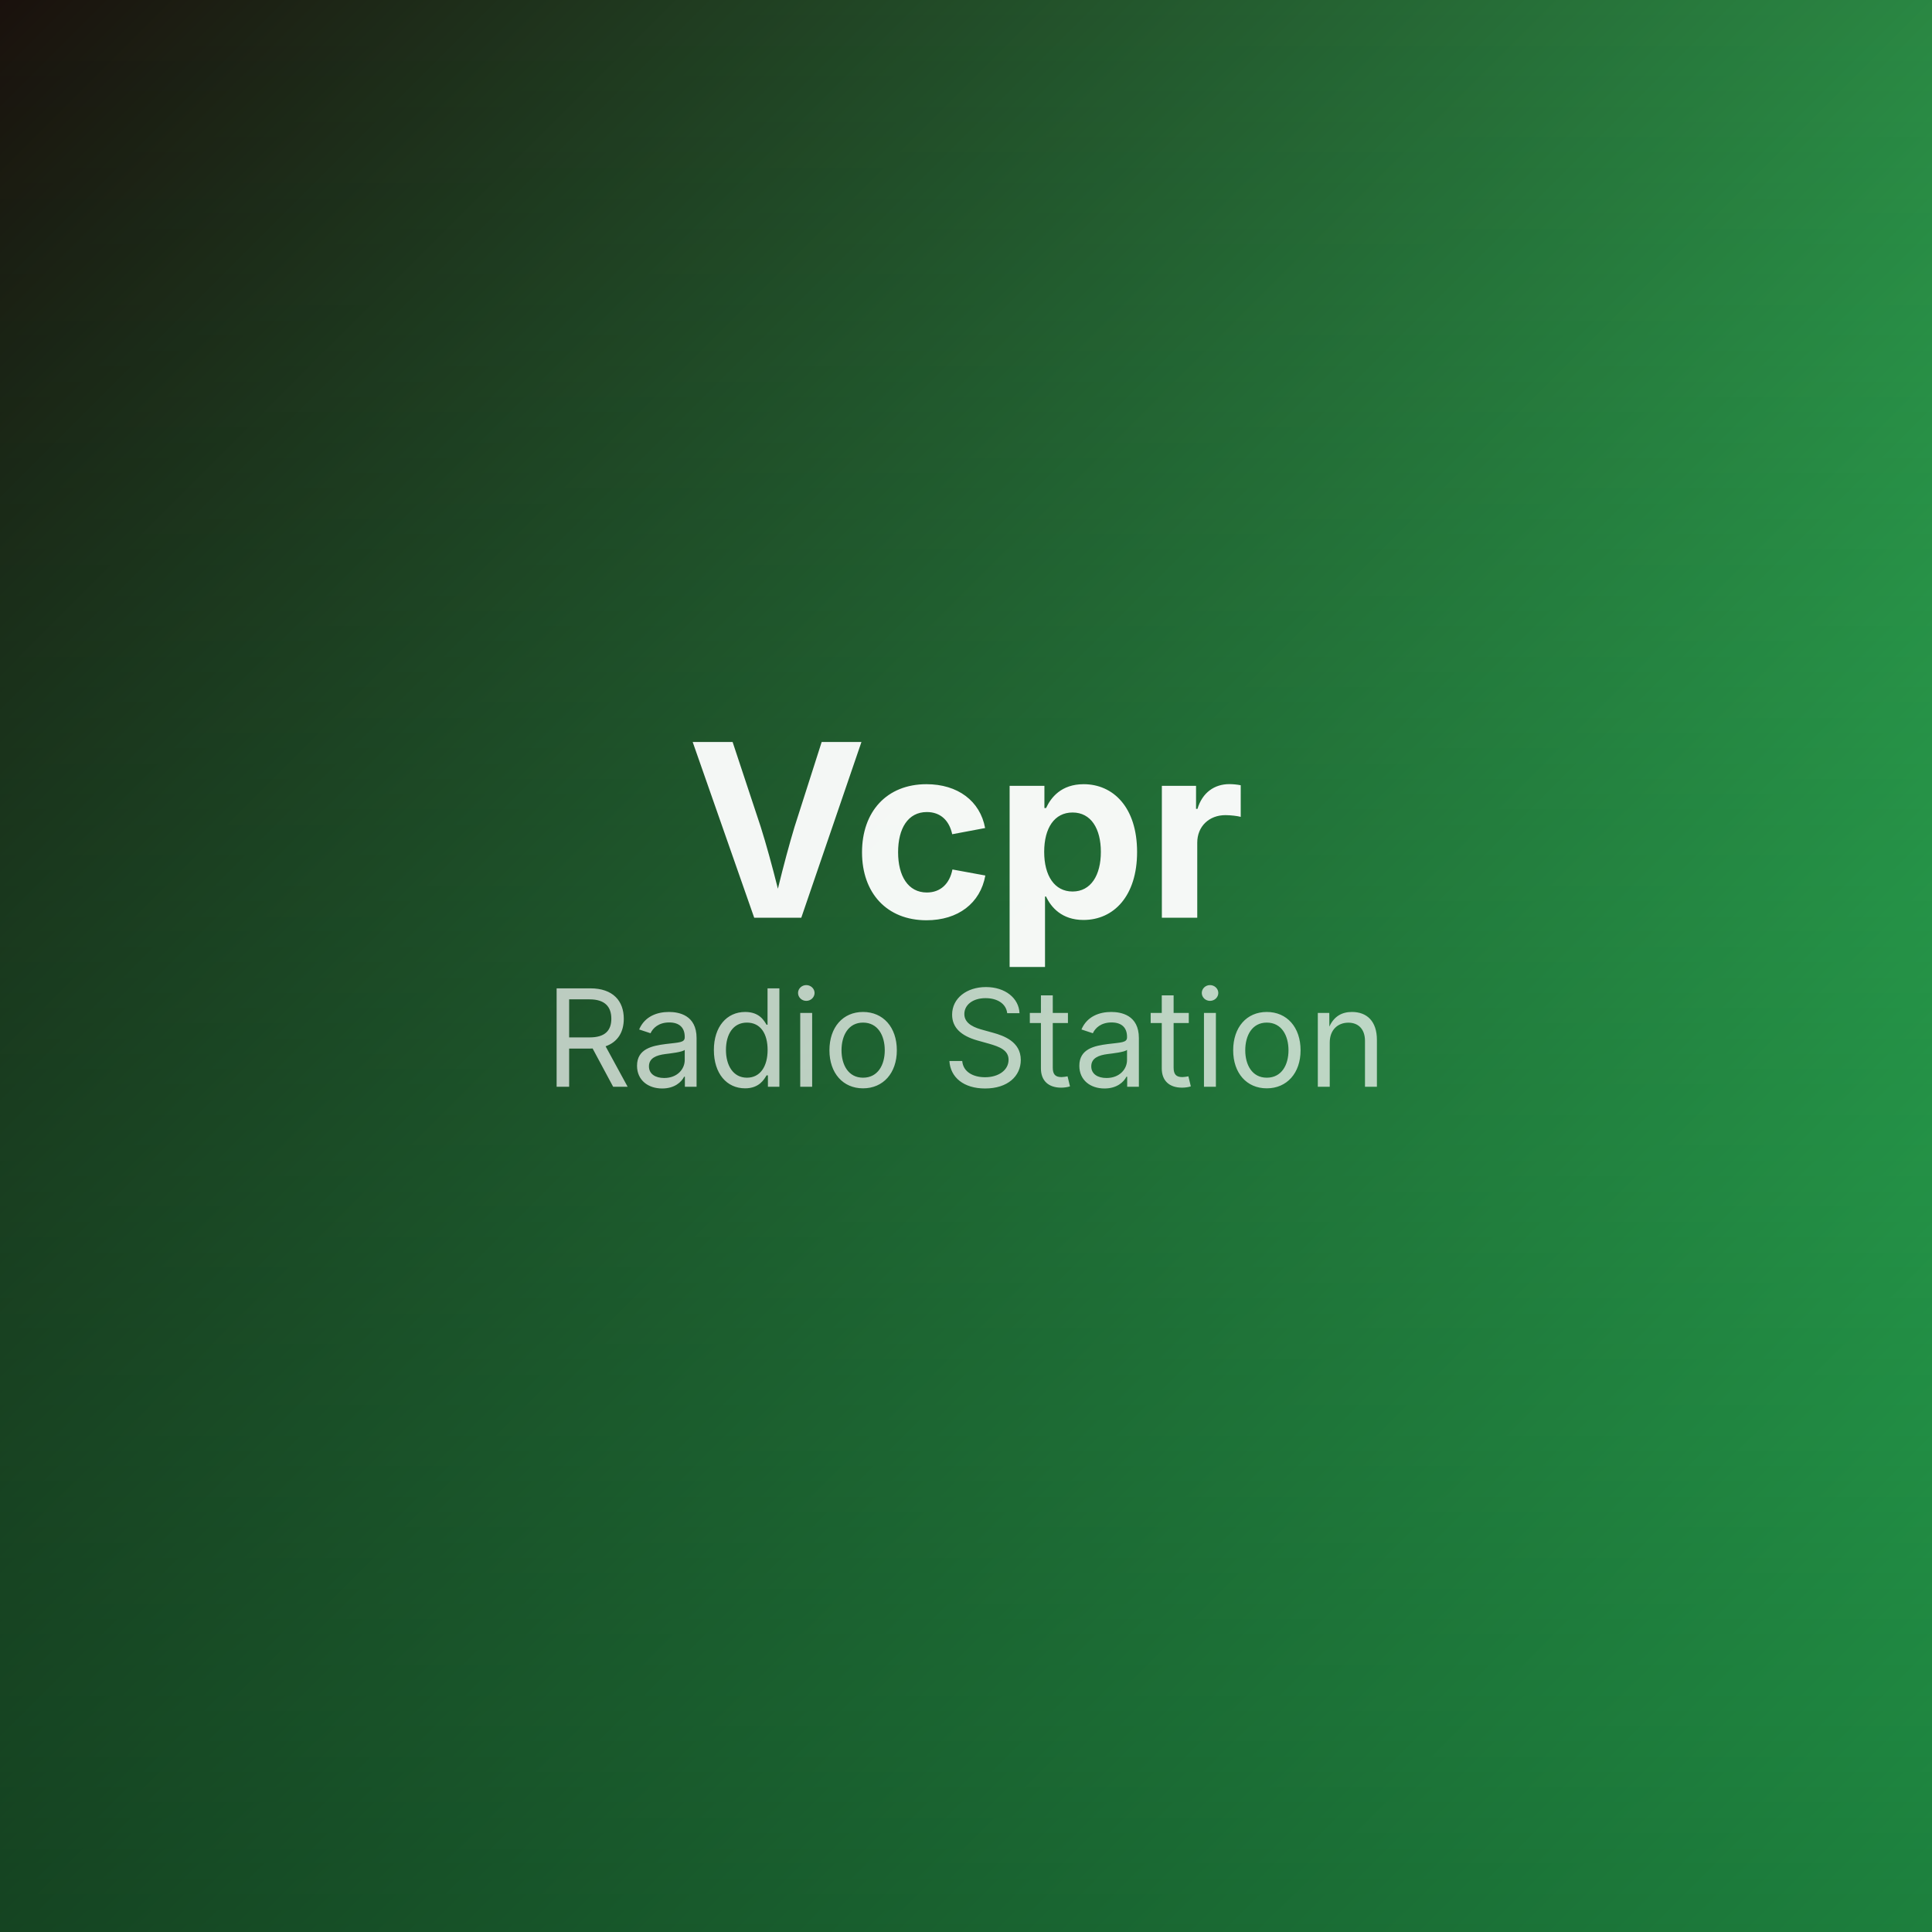
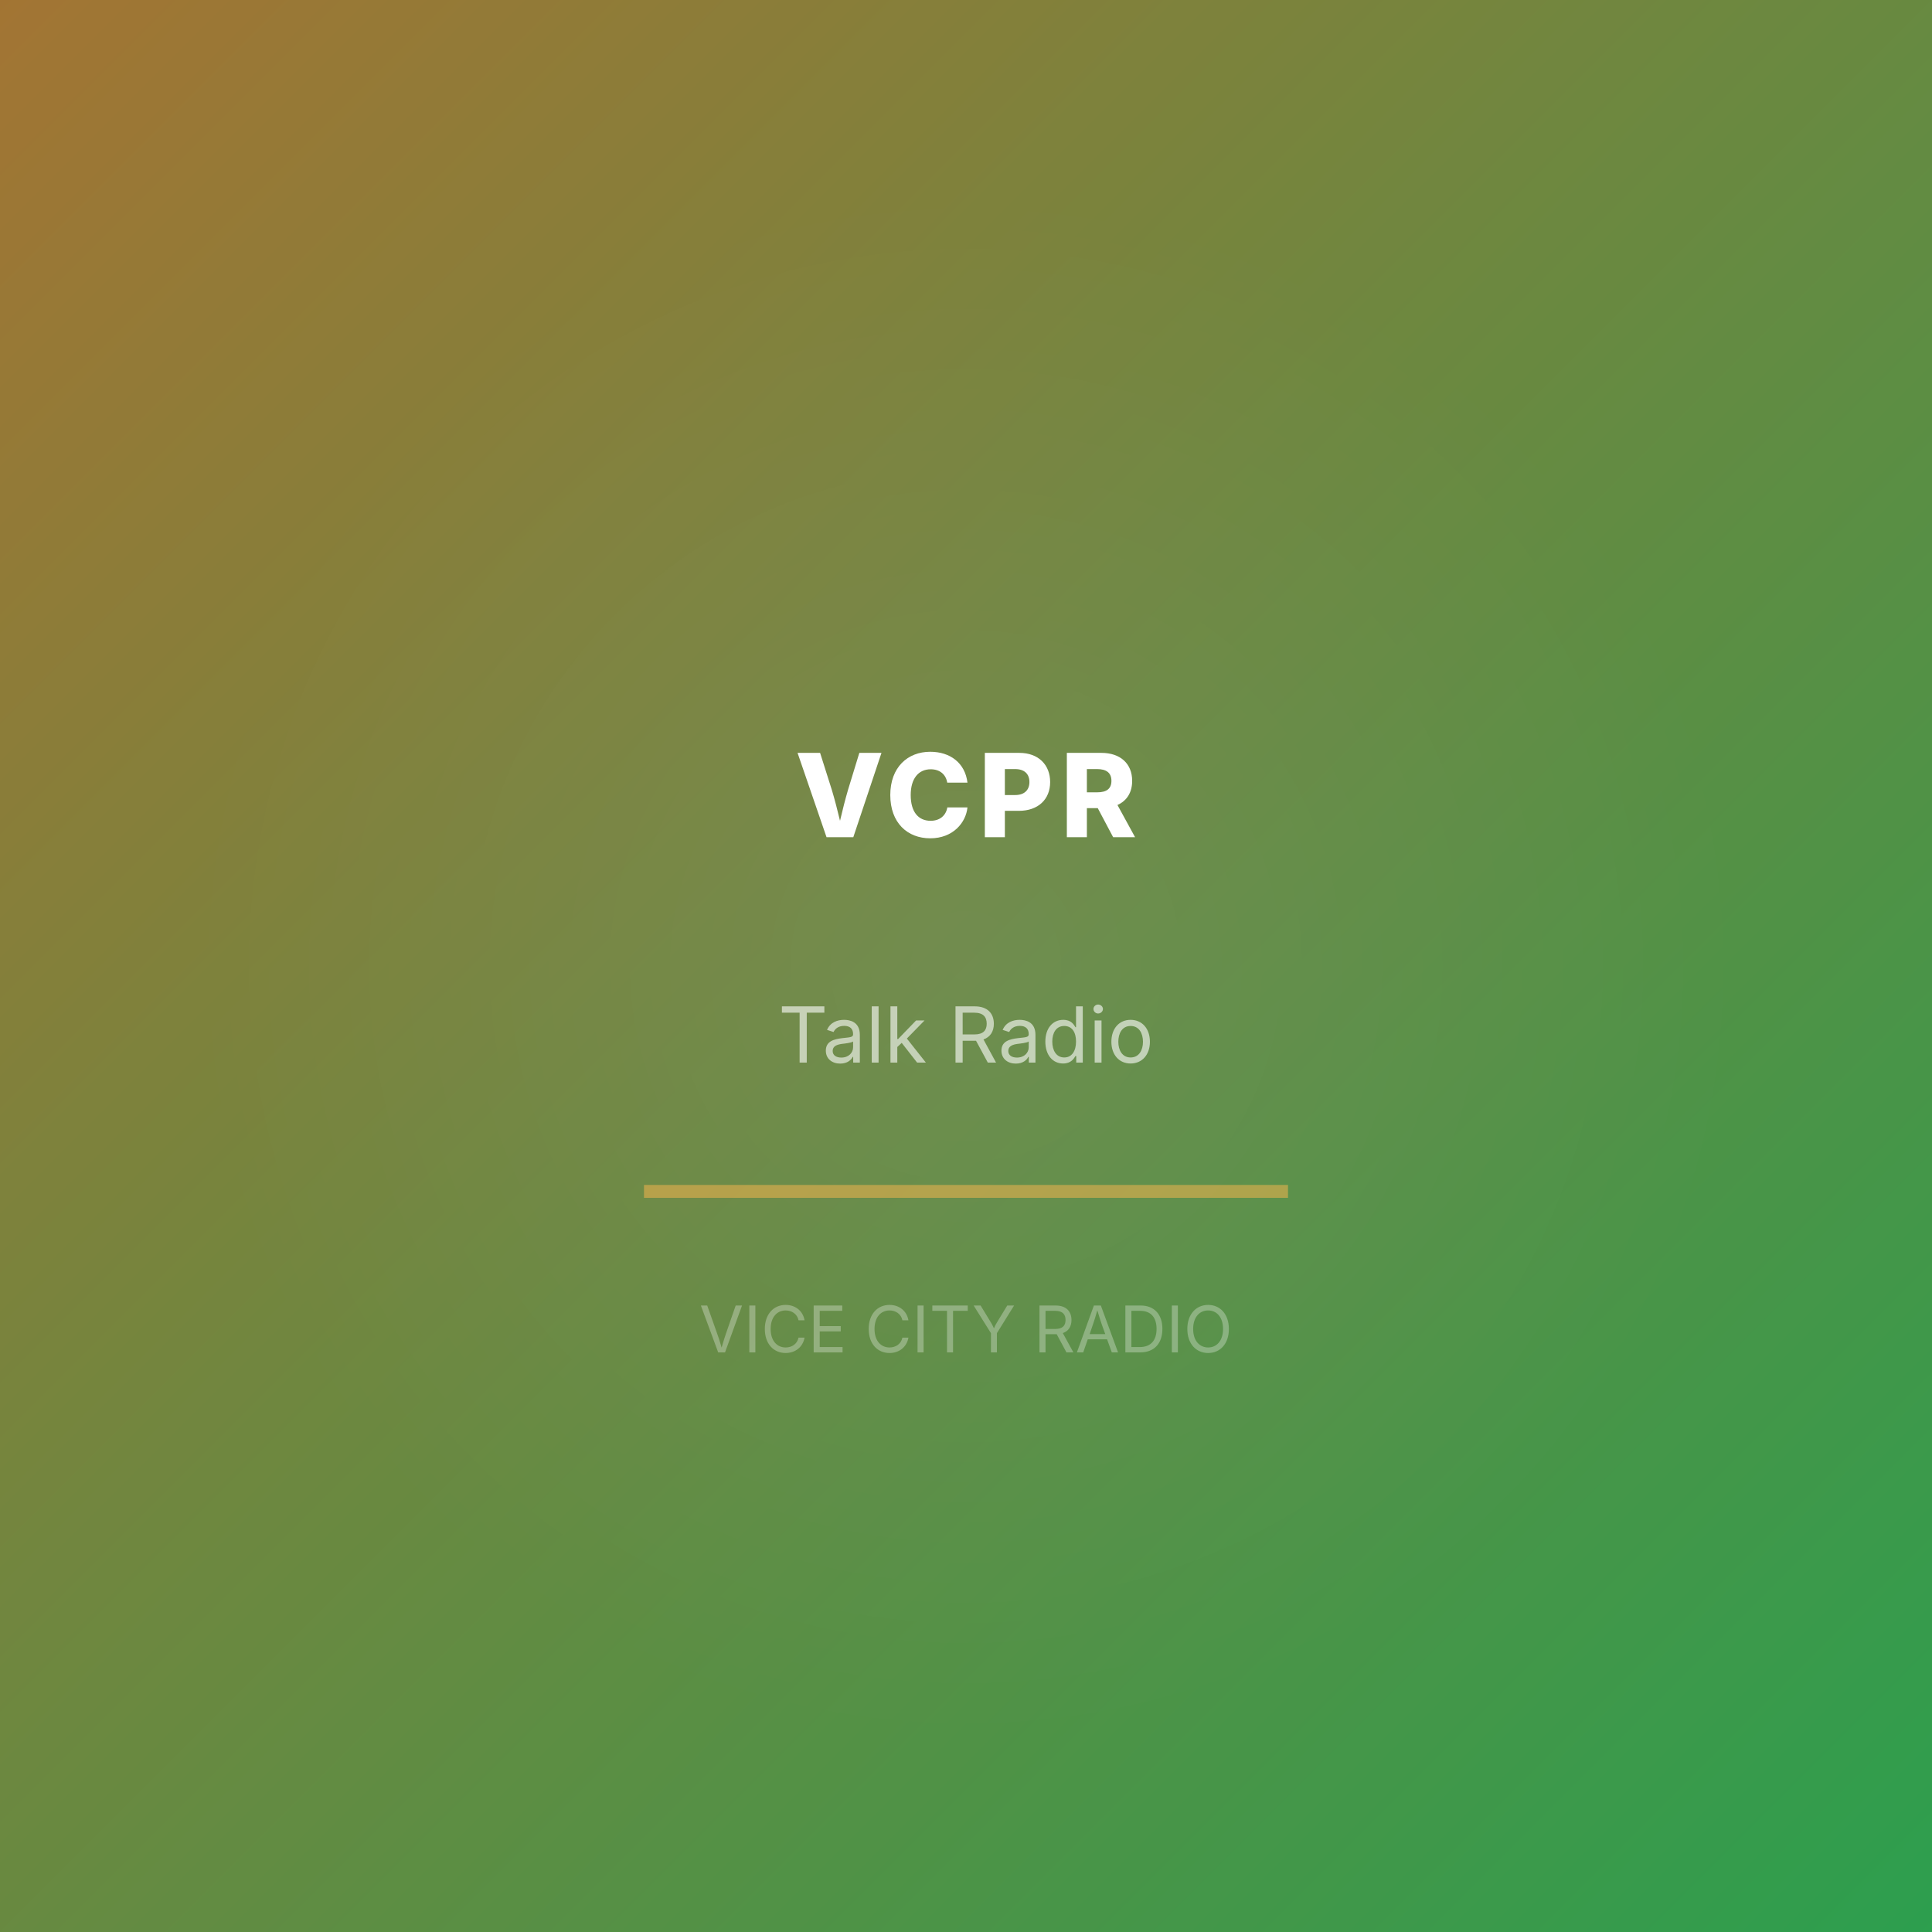
- <svg xmlns="http://www.w3.org/2000/svg" width="400" height="400" viewBox="0 0 400 400">
+ <svg xmlns="http://www.w3.org/2000/svg" width="300" height="300" viewBox="0 0 300 300">
  <defs>
    <linearGradient id="bg" x1="0%" y1="0%" x2="100%" y2="100%">
-       <stop offset="0%" style="stop-color:#1A100C;stop-opacity:1" />
-       <stop offset="100%" style="stop-color:#39FF7A;stop-opacity:1" />
+       <stop offset="0%" style="stop-color:#FFB84D" />
+       <stop offset="100%" style="stop-color:#39FF7A" />
    </linearGradient>
-     <linearGradient id="overlay" x1="0%" y1="0%" x2="0%" y2="100%">
-       <stop offset="0%" style="stop-color:#000;stop-opacity:0" />
-       <stop offset="100%" style="stop-color:#000;stop-opacity:0.5" />
-     </linearGradient>
+     <radialGradient id="glow" cx="50%" cy="50%" r="50%">
+       <stop offset="0%" style="stop-color:#FFFFFF;stop-opacity:0.15" />
+       <stop offset="100%" style="stop-color:#FFFFFF;stop-opacity:0" />
+     </radialGradient>
  </defs>
-   <rect width="400" height="400" fill="url(#bg)" />
-   <rect width="400" height="400" fill="url(#overlay)" />
-   <text x="200" y="190" text-anchor="middle" fill="white" font-family="Inter,system-ui,sans-serif" font-size="50" font-weight="700" opacity="0.95">Vcpr</text>
-   <text x="200" y="225" text-anchor="middle" fill="white" font-family="Inter,system-ui,sans-serif" font-size="28" font-weight="400" opacity="0.7">Radio Station</text>
+   <rect width="300" height="300" fill="url(#bg)" />
+   <circle cx="150" cy="150" r="120" fill="url(#glow)" />
+   <rect x="0" y="0" width="300" height="300" fill="#1A100C" opacity="0.4" />
+   <text x="150" y="130" font-family="system-ui,-apple-system,sans-serif" font-size="18" font-weight="800" fill="#FFFFFF" text-anchor="middle" letter-spacing="1">VCPR</text>
+   <text x="150" y="165" font-family="system-ui,-apple-system,sans-serif" font-size="12" fill="#FFFFFF" text-anchor="middle" opacity="0.6">Talk Radio</text>
+   <line x1="100" y1="185" x2="200" y2="185" stroke="#FFB84D" stroke-width="2" opacity="0.5" />
+   <text x="150" y="210" font-family="system-ui,-apple-system,sans-serif" font-size="10" fill="#FFFFFF" text-anchor="middle" opacity="0.3">VICE CITY RADIO</text>
</svg>
